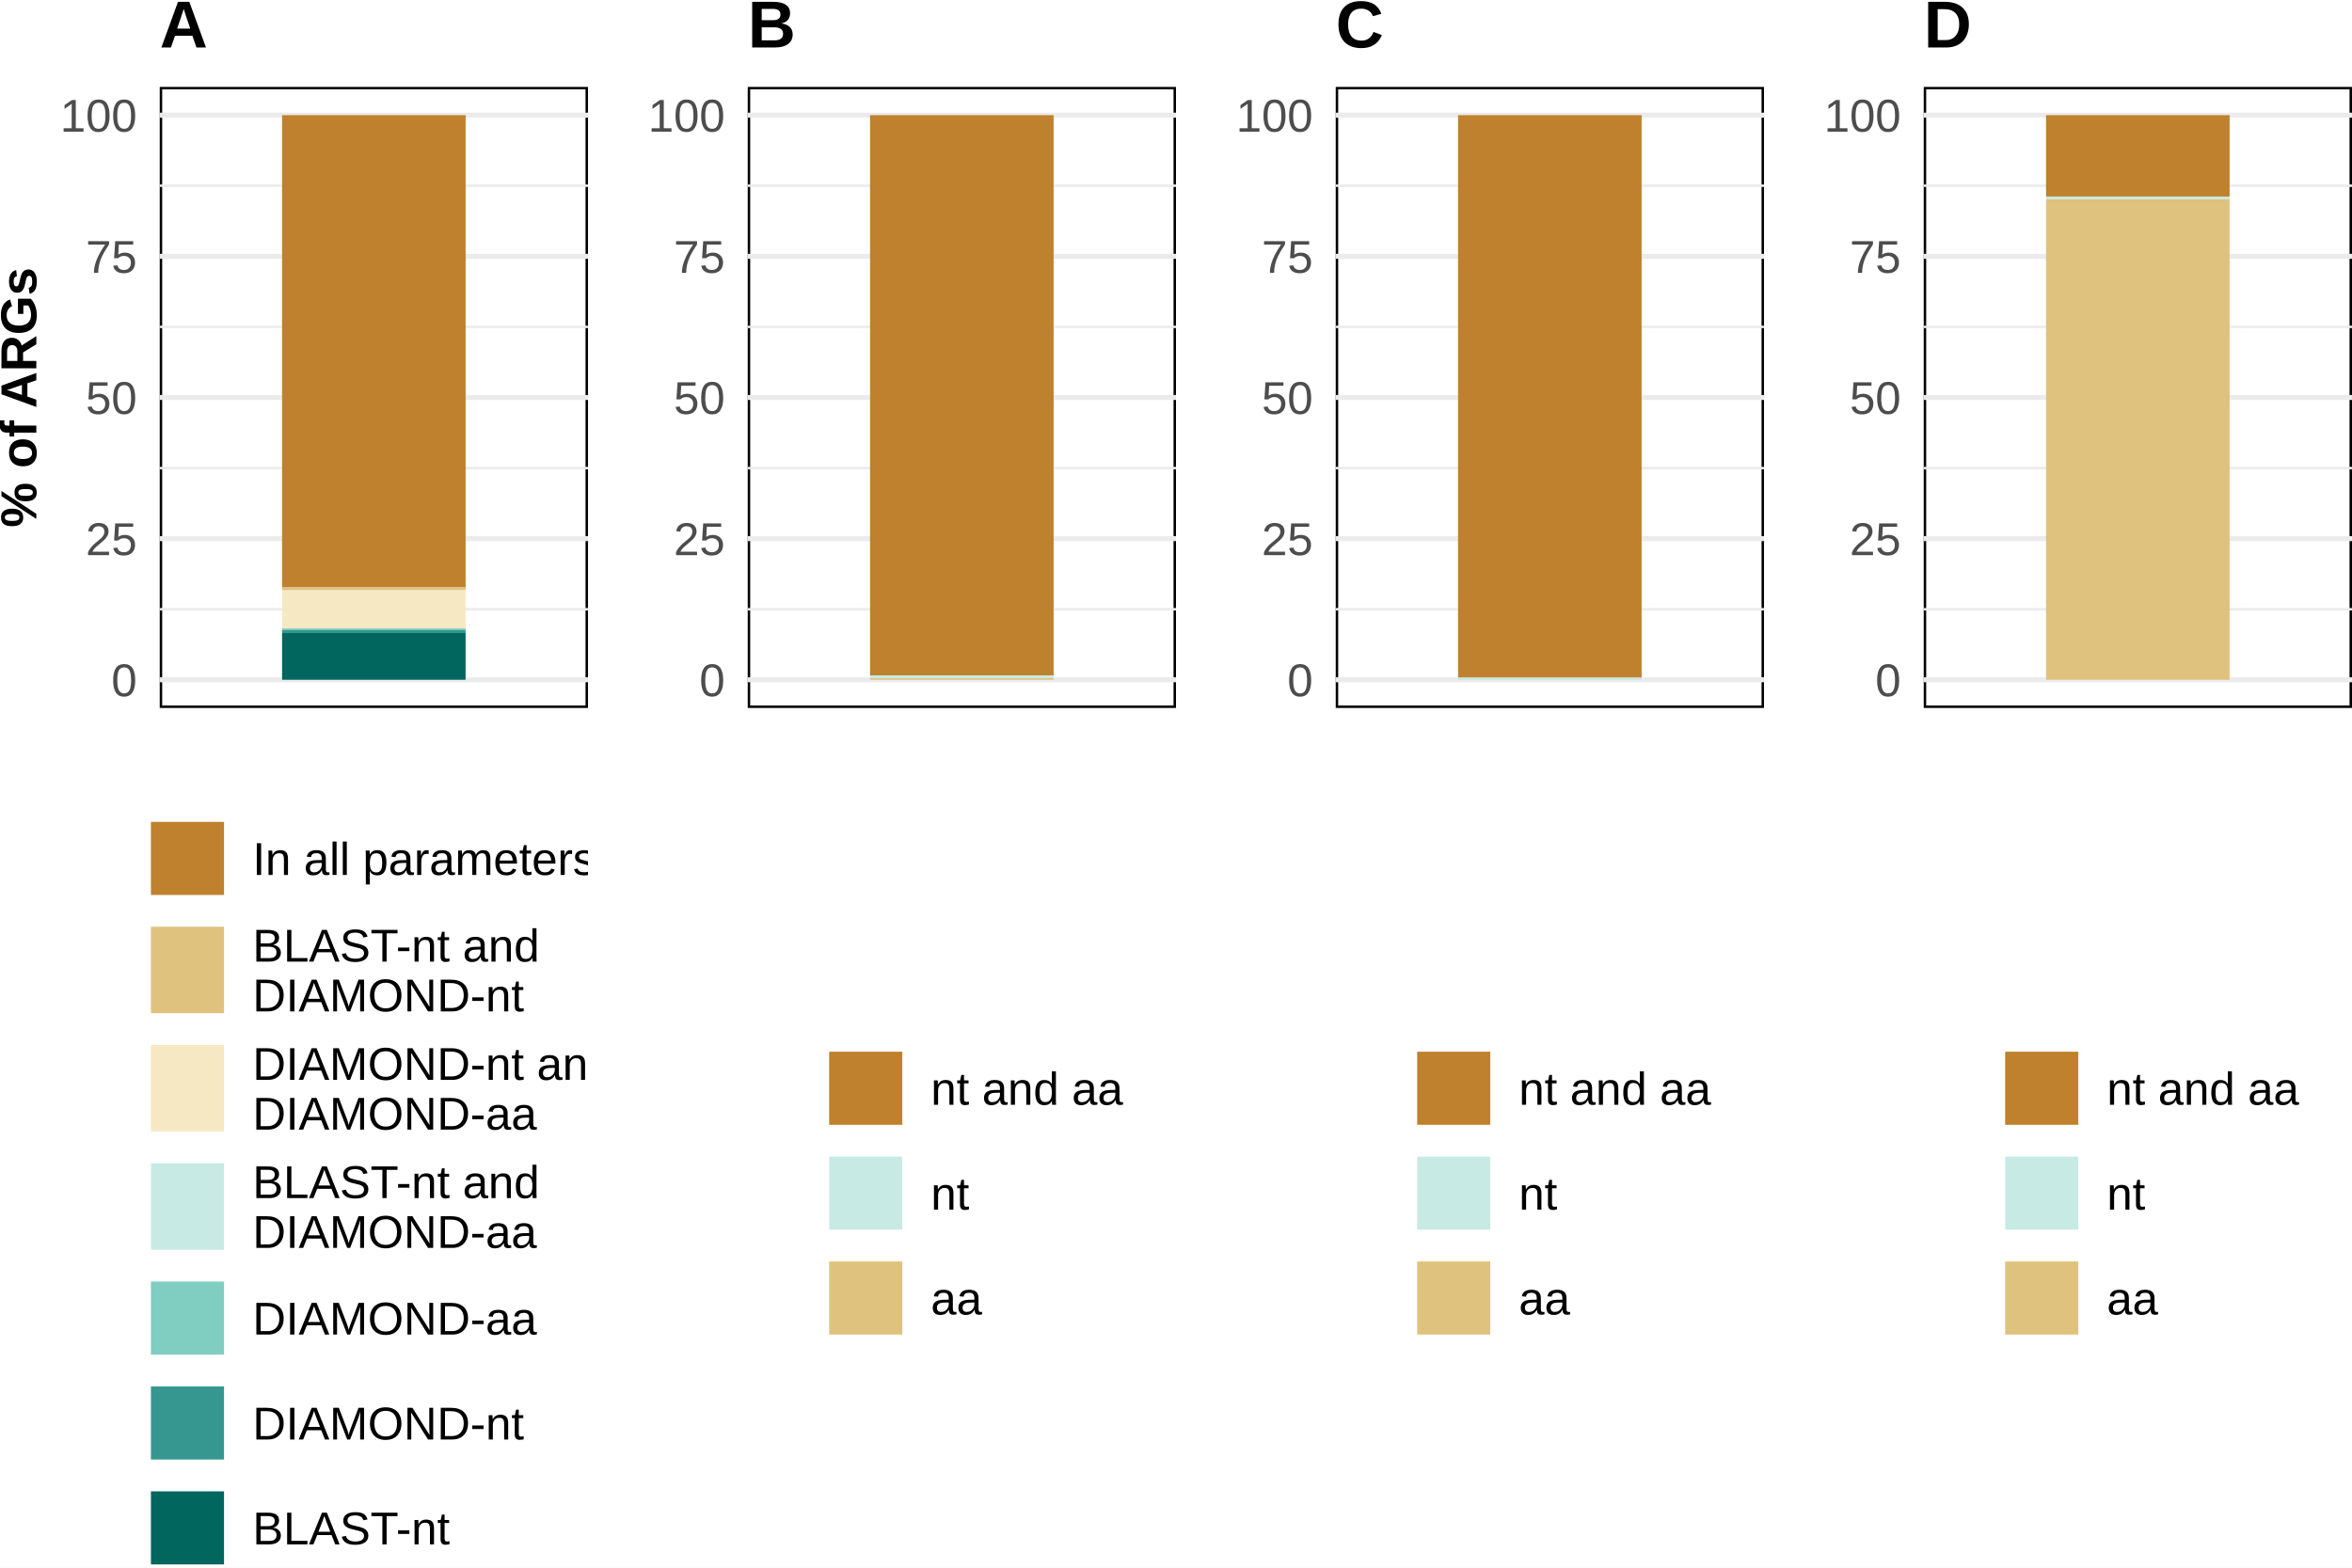
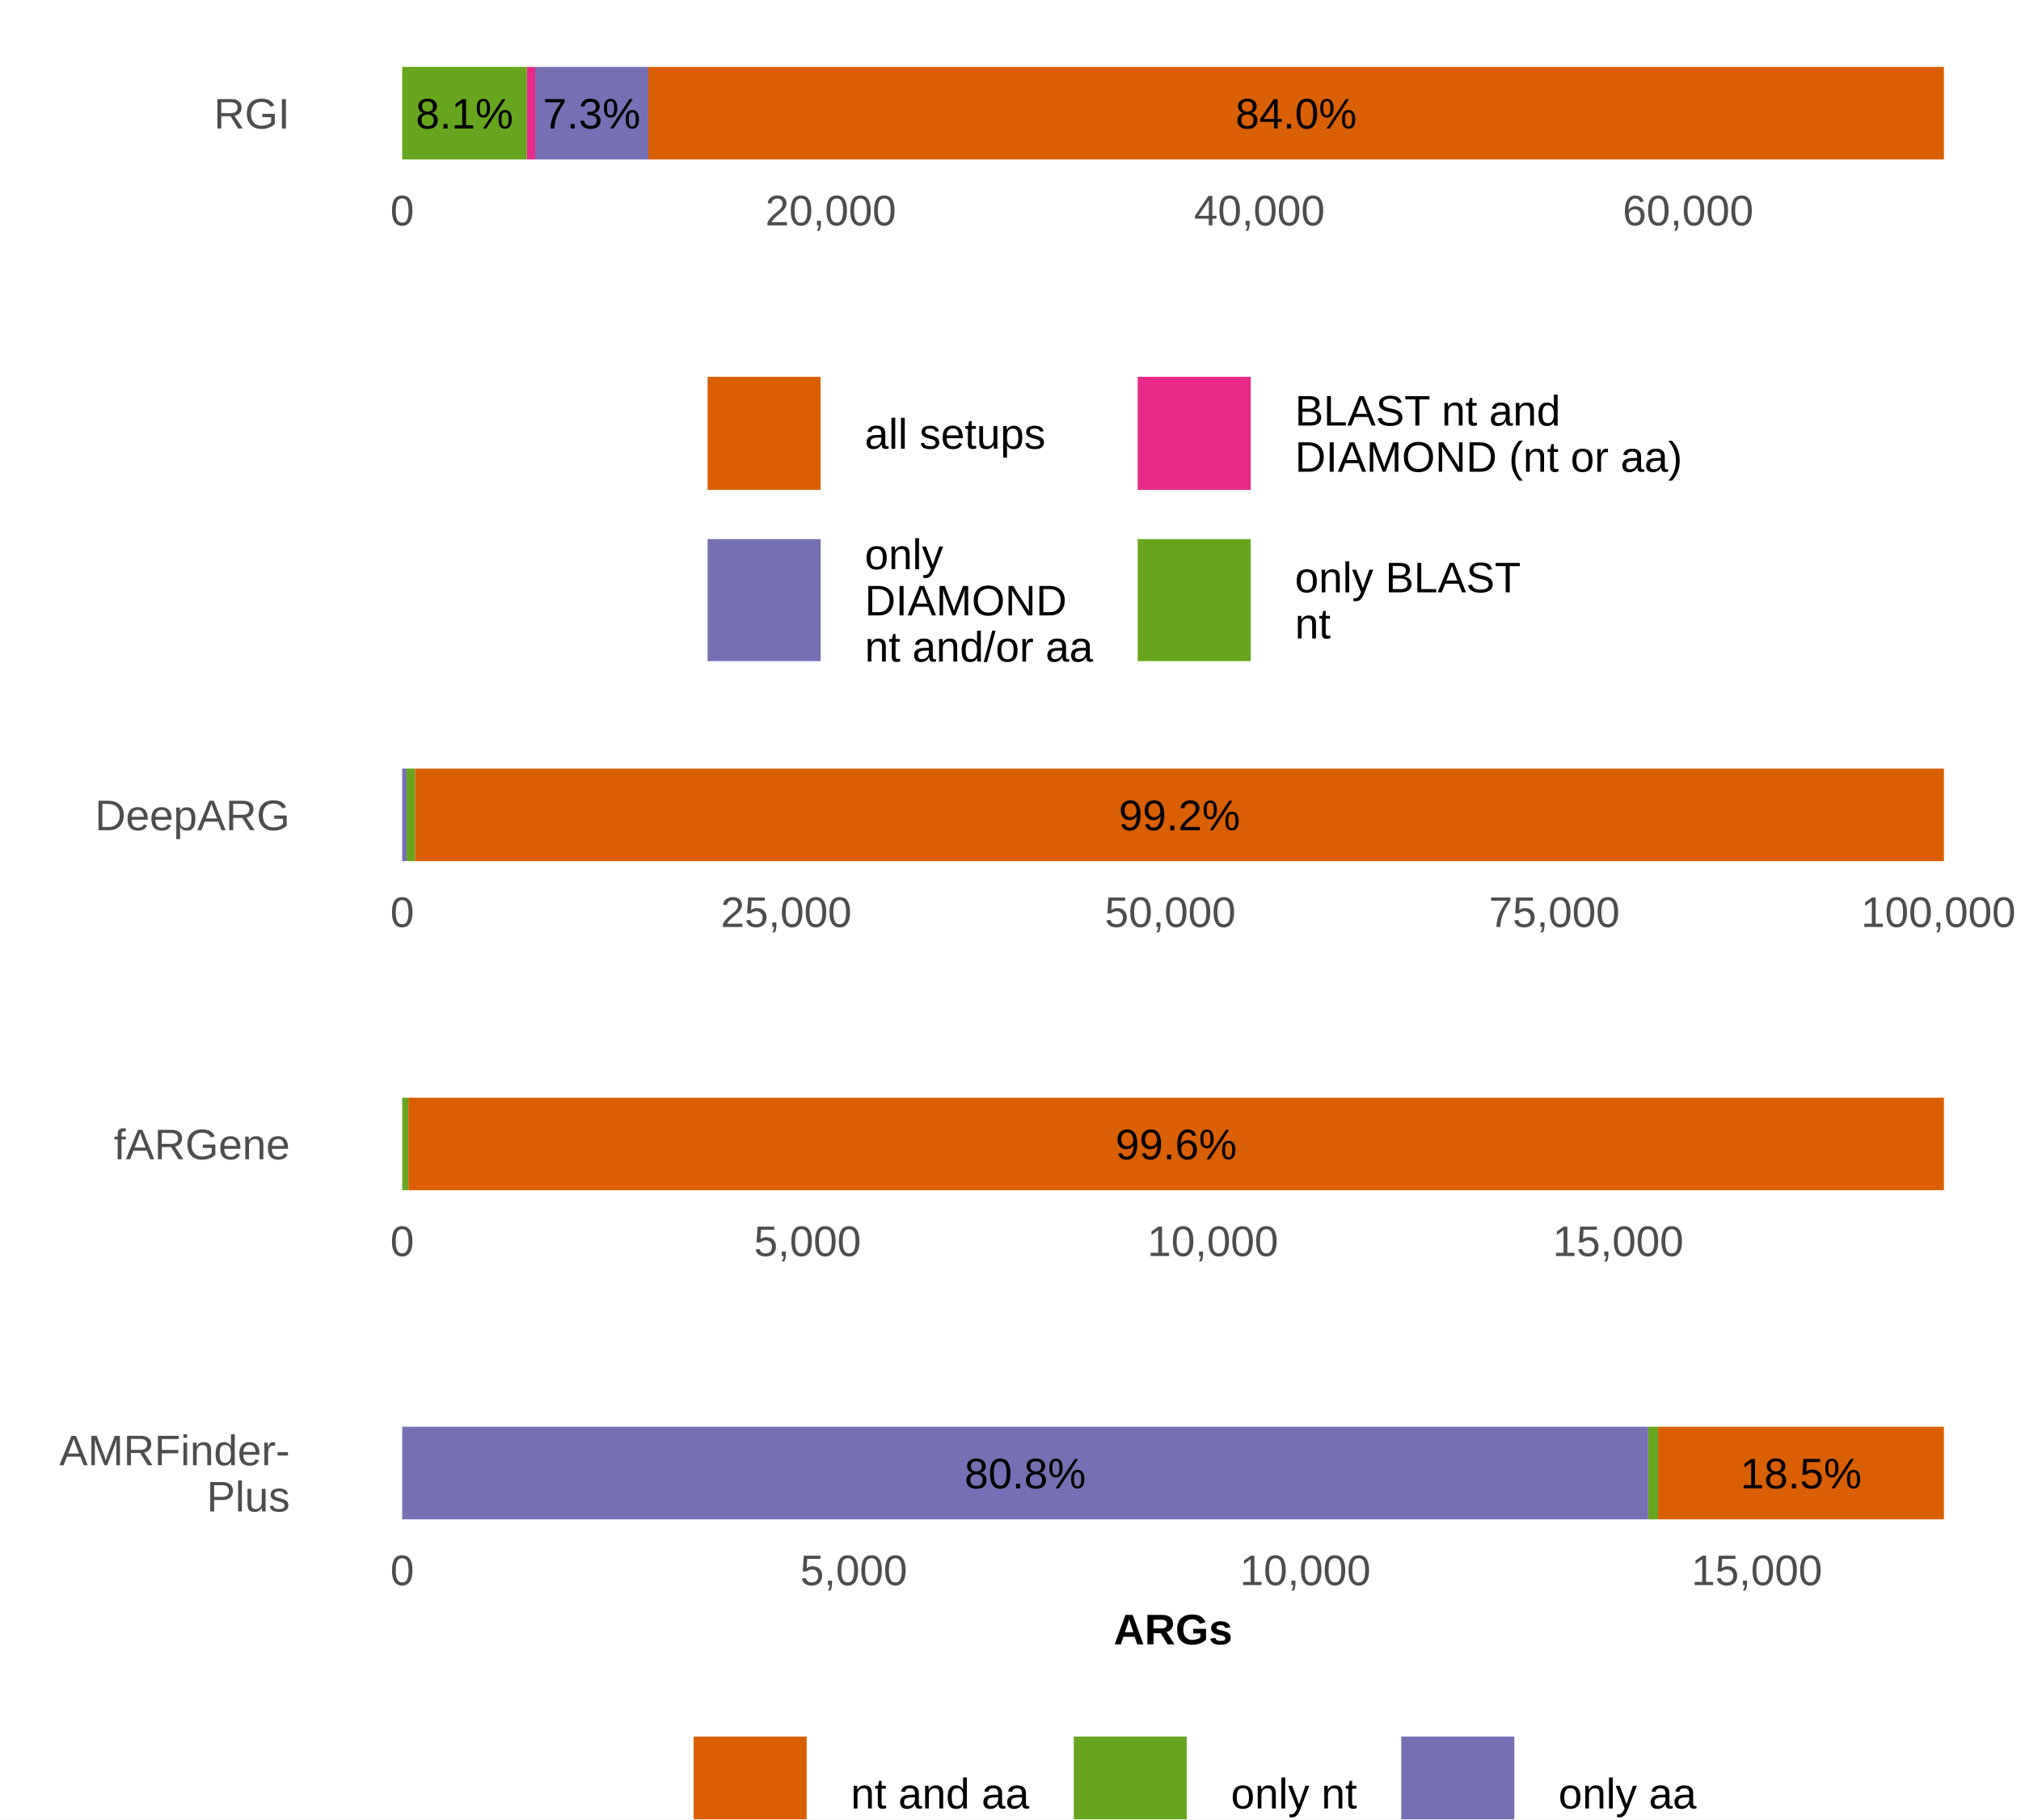
- <svg xmlns="http://www.w3.org/2000/svg" width="510.24pt" height="340.16pt" viewBox="0 0 510.24 340.16">
+ <svg xmlns="http://www.w3.org/2000/svg" width="283.46pt" height="255.12pt" viewBox="0 0 283.46 255.12">
  <g class="svglite">
    <defs>
      <style type="text/css">
    .svglite line, .svglite polyline, .svglite polygon, .svglite path, .svglite rect, .svglite circle {
      fill: none;
      stroke: #000000;
      stroke-linecap: round;
      stroke-linejoin: round;
      stroke-miterlimit: 10.00;
    }
    .svglite text {
      white-space: pre;
    }
    .svglite g.glyphgroup path {
      fill: inherit;
      stroke: none;
    }
  </style>
    </defs>
-     <rect width="100%" height="100%" style="stroke: none; fill: none;" />
+     <rect width="100%" height="100%" style="stroke: none; fill: #FFFFFF;" />
    <defs>
-       <clipPath id="cpMC4wMHw1MTAuMjR8MC4wMHwzNDAuMTY=">
-         <rect x="0.00" y="0.00" width="510.24" height="340.16" />
+       <clipPath id="cpMC4wMHwyODMuNDZ8MC4wMHwyNTUuMTI=">
+         <rect x="0.00" y="0.00" width="283.46" height="255.12" />
      </clipPath>
    </defs>
-     <g clip-path="url(#cpMC4wMHw1MTAuMjR8MC4wMHwzNDAuMTY=)">
+     <g clip-path="url(#cpMC4wMHwyODMuNDZ8MC4wMHwyNTUuMTI=)">
+       <rect x="0.00" y="-0" width="283.46" height="255.12" style="stroke-width: 1.07; stroke: #FFFFFF; fill: #FFFFFF;" />
+     </g>
+     <defs>
+       <clipPath id="cpNDUuNjB8MjgzLjQ2fDkuMzh8MjEzLjA2">
+         <rect x="45.60" y="9.38" width="237.87" height="203.68" />
+       </clipPath>
+     </defs>
+     <g clip-path="url(#cpNDUuNjB8MjgzLjQ2fDkuMzh8MjEzLjA2)">
+ </g>
+     <g clip-path="url(#cpMC4wMHwyODMuNDZ8MC4wMHwyNTUuMTI=)">
</g>
    <defs>
-       <clipPath id="cpMC4wMHwxMjcuNTZ8MC4wMHwzNDAuMTY=">
-         <rect x="0.00" y="0" width="127.56" height="340.16" />
+       <clipPath id="cpMC4wMHwyODMuNDZ8MC4wMHw5My40MQ==">
+         <rect x="0.00" y="0.00" width="283.46" height="93.41" />
      </clipPath>
    </defs>
-     <g clip-path="url(#cpMC4wMHwxMjcuNTZ8MC4wMHwzNDAuMTY=)">
-       <rect x="-0" y="0" width="127.56" height="340.16" style="stroke-width: 1.07; stroke: none; fill: #FFFFFF;" />
+     <g clip-path="url(#cpMC4wMHwyODMuNDZ8MC4wMHw5My40MQ==)">
+       <rect x="0.00" y="-4.98" width="283.46" height="98.39" style="stroke-width: 1.07; stroke: none; fill: #FFFFFF;" />
    </g>
-     <g clip-path="url(#cpMC4wMHw1MTAuMjR8MC4wMHwzNDAuMTY=)">
+     <g clip-path="url(#cpMC4wMHwyODMuNDZ8MC4wMHwyNTUuMTI=)">
</g>
    <defs>
-       <clipPath id="cpMzQuNjV8MTI3LjU2fDE4Ljg2fDE1My42Mw==">
-         <rect x="34.65" y="18.86" width="92.91" height="134.76" />
+       <clipPath id="cpMC4wMHwyODMuNDZ8OTMuNDF8MTM5LjU2">
+         <rect x="0.00" y="93.41" width="283.46" height="46.15" />
      </clipPath>
    </defs>
-     <g clip-path="url(#cpMzQuNjV8MTI3LjU2fDE4Ljg2fDE1My42Mw==)">
-       <rect x="34.65" y="18.86" width="92.91" height="134.76" style="stroke-width: 1.07;" />
-       <polyline points="34.65,132.19 127.56,132.19 " style="stroke-width: 0.53; stroke: #EBEBEB; stroke-linecap: butt;" />
-       <polyline points="34.65,101.56 127.56,101.56 " style="stroke-width: 0.53; stroke: #EBEBEB; stroke-linecap: butt;" />
-       <polyline points="34.65,70.93 127.56,70.93 " style="stroke-width: 0.53; stroke: #EBEBEB; stroke-linecap: butt;" />
-       <polyline points="34.65,40.30 127.56,40.30 " style="stroke-width: 0.53; stroke: #EBEBEB; stroke-linecap: butt;" />
-       <polyline points="34.65,147.50 127.56,147.50 " style="stroke-width: 1.07; stroke: #EBEBEB; stroke-linecap: butt;" />
-       <polyline points="34.65,116.87 127.56,116.87 " style="stroke-width: 1.07; stroke: #EBEBEB; stroke-linecap: butt;" />
-       <polyline points="34.65,86.24 127.56,86.24 " style="stroke-width: 1.07; stroke: #EBEBEB; stroke-linecap: butt;" />
-       <polyline points="34.65,55.62 127.56,55.62 " style="stroke-width: 1.07; stroke: #EBEBEB; stroke-linecap: butt;" />
-       <polyline points="34.65,24.99 127.56,24.99 " style="stroke-width: 1.07; stroke: #EBEBEB; stroke-linecap: butt;" />
-       <rect x="61.19" y="24.99" width="39.82" height="102.47" style="stroke-width: 1.07; stroke: none; stroke-linecap: butt; stroke-linejoin: miter; fill: #BF812D;" />
-       <rect x="61.19" y="127.46" width="39.82" height="0.63" style="stroke-width: 1.07; stroke: none; stroke-linecap: butt; stroke-linejoin: miter; fill: #DFC27D;" />
-       <rect x="61.19" y="128.09" width="39.82" height="8.25" style="stroke-width: 1.07; stroke: none; stroke-linecap: butt; stroke-linejoin: miter; fill: #F6E8C3;" />
-       <rect x="61.19" y="136.34" width="39.82" height="0.024" style="stroke-width: 1.07; stroke: none; stroke-linecap: butt; stroke-linejoin: miter; fill: #C7EAE5;" />
-       <rect x="61.19" y="136.36" width="39.82" height="0.30" style="stroke-width: 1.07; stroke: none; stroke-linecap: butt; stroke-linejoin: miter; fill: #80CDC1;" />
-       <rect x="61.19" y="136.66" width="39.82" height="0.70" style="stroke-width: 1.07; stroke: none; stroke-linecap: butt; stroke-linejoin: miter; fill: #35978F;" />
-       <rect x="61.19" y="137.36" width="39.82" height="10.14" style="stroke-width: 1.07; stroke: none; stroke-linecap: butt; stroke-linejoin: miter; fill: #01665E;" />
+     <g clip-path="url(#cpMC4wMHwyODMuNDZ8OTMuNDF8MTM5LjU2)">
+       <rect x="0.00" y="93.41" width="283.46" height="46.15" style="stroke-width: 1.07; stroke: none; fill: #FFFFFF;" />
    </g>
-     <g clip-path="url(#cpMC4wMHw1MTAuMjR8MC4wMHwzNDAuMTY=)">
-       <text x="29.72" y="151.08" text-anchor="end" style="font-size: 10.00px;fill: #4D4D4D; font-family: &quot;Arial&quot;;" textLength="5.56px" lengthAdjust="spacingAndGlyphs">0</text>
-       <text x="29.72" y="120.45" text-anchor="end" style="font-size: 10.00px;fill: #4D4D4D; font-family: &quot;Arial&quot;;" textLength="11.12px" lengthAdjust="spacingAndGlyphs">25</text>
-       <text x="29.72" y="89.83" text-anchor="end" style="font-size: 10.00px;fill: #4D4D4D; font-family: &quot;Arial&quot;;" textLength="11.12px" lengthAdjust="spacingAndGlyphs">50</text>
-       <text x="29.72" y="59.20" text-anchor="end" style="font-size: 10.00px;fill: #4D4D4D; font-family: &quot;Arial&quot;;" textLength="11.12px" lengthAdjust="spacingAndGlyphs">75</text>
-       <text x="29.72" y="28.57" text-anchor="end" style="font-size: 10.00px;fill: #4D4D4D; font-family: &quot;Arial&quot;;" textLength="16.69px" lengthAdjust="spacingAndGlyphs">100</text>
-       <text transform="translate(7.88,86.24) rotate(-90)" text-anchor="middle" style="font-size: 11.00px; font-weight: bold; font-family: &quot;Arial&quot;;" textLength="56.44px" lengthAdjust="spacingAndGlyphs">% of ARGs</text>
-       <rect x="32.74" y="178.33" width="15.86" height="15.86" style="stroke-width: 1.07; stroke: none; stroke-linecap: butt; stroke-linejoin: miter; fill: #BF812D;" />
-       <rect x="32.74" y="201.09" width="15.86" height="18.76" style="stroke-width: 1.07; stroke: none; stroke-linecap: butt; stroke-linejoin: miter; fill: #DFC27D;" />
-       <rect x="32.74" y="226.75" width="15.86" height="18.76" style="stroke-width: 1.07; stroke: none; stroke-linecap: butt; stroke-linejoin: miter; fill: #F6E8C3;" />
-       <rect x="32.74" y="252.41" width="15.86" height="18.76" style="stroke-width: 1.07; stroke: none; stroke-linecap: butt; stroke-linejoin: miter; fill: #C7EAE5;" />
-       <rect x="32.74" y="278.07" width="15.86" height="15.86" style="stroke-width: 1.07; stroke: none; stroke-linecap: butt; stroke-linejoin: miter; fill: #80CDC1;" />
-       <rect x="32.74" y="300.83" width="15.86" height="15.86" style="stroke-width: 1.07; stroke: none; stroke-linecap: butt; stroke-linejoin: miter; fill: #35978F;" />
-       <rect x="32.74" y="323.59" width="15.86" height="15.86" style="stroke-width: 1.07; stroke: none; stroke-linecap: butt; stroke-linejoin: miter; fill: #01665E;" />
-       <text x="54.79" y="189.84" style="font-size: 10.00px; font-family: &quot;Arial&quot;;" textLength="74.48px" lengthAdjust="spacingAndGlyphs">In all parameters</text>
-       <text x="54.79" y="208.65" style="font-size: 10.00px; font-family: &quot;Arial&quot;;" textLength="62.28px" lengthAdjust="spacingAndGlyphs">BLAST-nt and</text>
-       <text x="54.79" y="219.45" style="font-size: 10.00px; font-family: &quot;Arial&quot;;" textLength="58.89px" lengthAdjust="spacingAndGlyphs">DIAMOND-nt</text>
-       <text x="54.79" y="234.31" style="font-size: 10.00px; font-family: &quot;Arial&quot;;" textLength="78.36px" lengthAdjust="spacingAndGlyphs">DIAMOND-nt and</text>
-       <text x="54.79" y="245.11" style="font-size: 10.00px; font-family: &quot;Arial&quot;;" textLength="61.67px" lengthAdjust="spacingAndGlyphs">DIAMOND-aa</text>
-       <text x="54.79" y="259.97" style="font-size: 10.00px; font-family: &quot;Arial&quot;;" textLength="62.28px" lengthAdjust="spacingAndGlyphs">BLAST-nt and</text>
-       <text x="54.79" y="270.77" style="font-size: 10.00px; font-family: &quot;Arial&quot;;" textLength="61.67px" lengthAdjust="spacingAndGlyphs">DIAMOND-aa</text>
-       <text x="54.79" y="289.58" style="font-size: 10.00px; font-family: &quot;Arial&quot;;" textLength="61.67px" lengthAdjust="spacingAndGlyphs">DIAMOND-aa</text>
-       <text x="54.79" y="312.34" style="font-size: 10.00px; font-family: &quot;Arial&quot;;" textLength="58.89px" lengthAdjust="spacingAndGlyphs">DIAMOND-nt</text>
-       <text x="54.79" y="335.10" style="font-size: 10.00px; font-family: &quot;Arial&quot;;" textLength="42.81px" lengthAdjust="spacingAndGlyphs">BLAST-nt</text>
-       <text x="34.65" y="10.30" style="font-size: 14.40px; font-weight: bold; font-family: &quot;Arial&quot;;" textLength="10.39px" lengthAdjust="spacingAndGlyphs">A</text>
+     <g clip-path="url(#cpMC4wMHwyODMuNDZ8MC4wMHwyNTUuMTI=)">
+ </g>
+     <defs>
+       <clipPath id="cpMC4wMHwyODMuNDZ8MTM5LjU2fDE4NS43MQ==">
+         <rect x="0.00" y="139.56" width="283.46" height="46.15" />
+       </clipPath>
+     </defs>
+     <g clip-path="url(#cpMC4wMHwyODMuNDZ8MTM5LjU2fDE4NS43MQ==)">
+       <rect x="0.00" y="139.56" width="283.46" height="46.15" style="stroke-width: 1.07; stroke: none; fill: #FFFFFF;" />
+     </g>
+     <g clip-path="url(#cpMC4wMHwyODMuNDZ8MC4wMHwyNTUuMTI=)">
+ </g>
+     <defs>
+       <clipPath id="cpMC4wMHwyODMuNDZ8MTg1LjcxfDI1NS4xMg==">
+         <rect x="0.00" y="185.71" width="283.46" height="69.41" />
+       </clipPath>
+     </defs>
+     <g clip-path="url(#cpMC4wMHwyODMuNDZ8MTg1LjcxfDI1NS4xMg==)">
+       <rect x="0.00" y="185.71" width="283.46" height="74.39" style="stroke-width: 1.07; stroke: none; fill: #FFFFFF;" />
+     </g>
+     <g clip-path="url(#cpMC4wMHwyODMuNDZ8MC4wMHwyNTUuMTI=)">
+ </g>
+     <defs>
+       <clipPath id="cpNDUuNjB8MjgzLjQ2fDkuMzh8MjIuMzc=">
+         <rect x="45.60" y="9.38" width="237.87" height="12.98" />
+       </clipPath>
+     </defs>
+     <g clip-path="url(#cpNDUuNjB8MjgzLjQ2fDkuMzh8MjIuMzc=)">
+       <rect x="56.41" y="9.38" width="17.49" height="12.98" style="stroke-width: 1.07; stroke: none; stroke-linecap: butt; stroke-linejoin: miter; fill: #66A61E;" />
+       <rect x="73.90" y="9.38" width="1.16" height="12.98" style="stroke-width: 1.07; stroke: none; stroke-linecap: butt; stroke-linejoin: miter; fill: #E7298A;" />
+       <rect x="75.06" y="9.38" width="15.87" height="12.98" style="stroke-width: 1.07; stroke: none; stroke-linecap: butt; stroke-linejoin: miter; fill: #7570B3;" />
+       <rect x="90.93" y="9.38" width="181.72" height="12.98" style="stroke-width: 1.07; stroke: none; stroke-linecap: butt; stroke-linejoin: miter; fill: #D95F02;" />
+       <text x="65.15" y="18.02" text-anchor="middle" style="font-size: 6.00px; font-family: &quot;Arial&quot;;" textLength="13.69px" lengthAdjust="spacingAndGlyphs">8.1%</text>
+       <text x="82.99" y="18.02" text-anchor="middle" style="font-size: 6.00px; font-family: &quot;Arial&quot;;" textLength="13.69px" lengthAdjust="spacingAndGlyphs">7.3%</text>
+       <text x="181.79" y="18.02" text-anchor="middle" style="font-size: 6.00px; font-family: &quot;Arial&quot;;" textLength="17.03px" lengthAdjust="spacingAndGlyphs">84.0%</text>
+     </g>
+     <g clip-path="url(#cpMC4wMHwyODMuNDZ8MC4wMHwyNTUuMTI=)">
+       <text x="40.66" y="18.02" text-anchor="end" style="font-size: 6.00px;fill: #4D4D4D; font-family: &quot;Arial&quot;;" textLength="10.67px" lengthAdjust="spacingAndGlyphs">RGI</text>
+       <text x="56.41" y="31.60" text-anchor="middle" style="font-size: 6.00px;fill: #4D4D4D; font-family: &quot;Arial&quot;;" textLength="3.34px" lengthAdjust="spacingAndGlyphs">0</text>
+       <text x="116.52" y="31.60" text-anchor="middle" style="font-size: 6.00px;fill: #4D4D4D; font-family: &quot;Arial&quot;;" textLength="18.39px" lengthAdjust="spacingAndGlyphs">20,000</text>
+       <text x="176.64" y="31.60" text-anchor="middle" style="font-size: 6.00px;fill: #4D4D4D; font-family: &quot;Arial&quot;;" textLength="18.39px" lengthAdjust="spacingAndGlyphs">40,000</text>
+       <text x="236.76" y="31.60" text-anchor="middle" style="font-size: 6.00px;fill: #4D4D4D; font-family: &quot;Arial&quot;;" textLength="18.39px" lengthAdjust="spacingAndGlyphs">60,000</text>
+       <rect x="99.24" y="52.84" width="15.86" height="15.86" style="stroke-width: 1.07; stroke: none; stroke-linecap: butt; stroke-linejoin: miter; fill: #D95F02;" />
+       <rect x="99.24" y="75.60" width="15.86" height="17.11" style="stroke-width: 1.07; stroke: none; stroke-linecap: butt; stroke-linejoin: miter; fill: #7570B3;" />
+       <rect x="159.57" y="52.84" width="15.86" height="15.86" style="stroke-width: 1.07; stroke: none; stroke-linecap: butt; stroke-linejoin: miter; fill: #E7298A;" />
+       <rect x="159.57" y="75.60" width="15.86" height="17.11" style="stroke-width: 1.07; stroke: none; stroke-linecap: butt; stroke-linejoin: miter; fill: #66A61E;" />
+       <text x="121.29" y="62.92" style="font-size: 6.00px; font-family: &quot;Arial&quot;;" textLength="25.38px" lengthAdjust="spacingAndGlyphs">all setups</text>
+       <text x="121.29" y="79.82" style="font-size: 6.00px; font-family: &quot;Arial&quot;;" textLength="11.02px" lengthAdjust="spacingAndGlyphs">only</text>
+       <text x="121.29" y="86.30" style="font-size: 6.00px; font-family: &quot;Arial&quot;;" textLength="28.33px" lengthAdjust="spacingAndGlyphs">DIAMOND</text>
+       <text x="121.29" y="92.78" style="font-size: 6.00px; font-family: &quot;Arial&quot;;" textLength="32.09px" lengthAdjust="spacingAndGlyphs">nt and/or aa</text>
+       <text x="181.62" y="59.68" style="font-size: 6.00px; font-family: &quot;Arial&quot;;" textLength="37.30px" lengthAdjust="spacingAndGlyphs">BLAST nt and</text>
+       <text x="181.62" y="66.16" style="font-size: 6.00px; font-family: &quot;Arial&quot;;" textLength="54.39px" lengthAdjust="spacingAndGlyphs">DIAMOND (nt or aa)</text>
+       <text x="181.62" y="83.06" style="font-size: 6.00px; font-family: &quot;Arial&quot;;" textLength="31.70px" lengthAdjust="spacingAndGlyphs">only BLAST</text>
+       <text x="181.62" y="89.54" style="font-size: 6.00px; font-family: &quot;Arial&quot;;" textLength="5.02px" lengthAdjust="spacingAndGlyphs">nt</text>
    </g>
    <defs>
-       <clipPath id="cpMTI3LjU2fDI1NS4xMnwwLjAwfDM0MC4xNg==">
-         <rect x="127.56" y="0" width="127.56" height="340.16" />
+       <clipPath id="cpNDUuNjB8MjgzLjQ2fDEwNy43OHwxMjAuNzY=">
+         <rect x="45.60" y="107.78" width="237.87" height="12.98" />
      </clipPath>
    </defs>
-     <g clip-path="url(#cpMTI3LjU2fDI1NS4xMnwwLjAwfDM0MC4xNg==)">
-       <rect x="127.56" y="0" width="127.56" height="340.16" style="stroke-width: 1.07; stroke: none; fill: #FFFFFF;" />
+     <g clip-path="url(#cpNDUuNjB8MjgzLjQ2fDEwNy43OHwxMjAuNzY=)">
+       <rect x="56.41" y="107.78" width="0.62" height="12.98" style="stroke-width: 1.07; stroke: none; stroke-linecap: butt; stroke-linejoin: miter; fill: #7570B3;" />
+       <rect x="57.03" y="107.78" width="1.17" height="12.98" style="stroke-width: 1.07; stroke: none; stroke-linecap: butt; stroke-linejoin: miter; fill: #66A61E;" />
+       <rect x="58.21" y="107.78" width="214.44" height="12.98" style="stroke-width: 1.07; stroke: none; stroke-linecap: butt; stroke-linejoin: miter; fill: #D95F02;" />
+       <text x="165.43" y="116.42" text-anchor="middle" style="font-size: 6.00px; font-family: &quot;Arial&quot;;" textLength="17.03px" lengthAdjust="spacingAndGlyphs">99.2%</text>
    </g>
-     <g clip-path="url(#cpMC4wMHw1MTAuMjR8MC4wMHwzNDAuMTY=)">
- </g>
+     <g clip-path="url(#cpMC4wMHwyODMuNDZ8MC4wMHwyNTUuMTI=)">
+       <text x="40.66" y="116.42" text-anchor="end" style="font-size: 6.00px;fill: #4D4D4D; font-family: &quot;Arial&quot;;" textLength="27.36px" lengthAdjust="spacingAndGlyphs">DeepARG</text>
+       <text x="56.41" y="129.99" text-anchor="middle" style="font-size: 6.00px;fill: #4D4D4D; font-family: &quot;Arial&quot;;" textLength="3.34px" lengthAdjust="spacingAndGlyphs">0</text>
+       <text x="110.27" y="129.99" text-anchor="middle" style="font-size: 6.00px;fill: #4D4D4D; font-family: &quot;Arial&quot;;" textLength="18.39px" lengthAdjust="spacingAndGlyphs">25,000</text>
+       <text x="164.14" y="129.99" text-anchor="middle" style="font-size: 6.00px;fill: #4D4D4D; font-family: &quot;Arial&quot;;" textLength="18.39px" lengthAdjust="spacingAndGlyphs">50,000</text>
+       <text x="218.00" y="129.99" text-anchor="middle" style="font-size: 6.00px;fill: #4D4D4D; font-family: &quot;Arial&quot;;" textLength="18.39px" lengthAdjust="spacingAndGlyphs">75,000</text>
+       <text x="271.87" y="129.99" text-anchor="middle" style="font-size: 6.00px;fill: #4D4D4D; font-family: &quot;Arial&quot;;" textLength="21.73px" lengthAdjust="spacingAndGlyphs">100,000</text>
+     </g>
    <defs>
-       <clipPath id="cpMTYyLjIxfDI1NS4xMnwxOC44NnwxNTMuNjM=">
-         <rect x="162.21" y="18.86" width="92.91" height="134.76" />
+       <clipPath id="cpNDUuNjB8MjgzLjQ2fDE1My45M3wxNjYuOTE=">
+         <rect x="45.60" y="153.93" width="237.87" height="12.98" />
      </clipPath>
    </defs>
-     <g clip-path="url(#cpMTYyLjIxfDI1NS4xMnwxOC44NnwxNTMuNjM=)">
-       <rect x="162.21" y="18.86" width="92.91" height="134.76" style="stroke-width: 1.07;" />
-       <polyline points="162.21,132.19 255.12,132.19 " style="stroke-width: 0.53; stroke: #EBEBEB; stroke-linecap: butt;" />
-       <polyline points="162.21,101.56 255.12,101.56 " style="stroke-width: 0.53; stroke: #EBEBEB; stroke-linecap: butt;" />
-       <polyline points="162.21,70.93 255.12,70.93 " style="stroke-width: 0.53; stroke: #EBEBEB; stroke-linecap: butt;" />
-       <polyline points="162.21,40.30 255.12,40.30 " style="stroke-width: 0.53; stroke: #EBEBEB; stroke-linecap: butt;" />
-       <polyline points="162.21,147.50 255.12,147.50 " style="stroke-width: 1.07; stroke: #EBEBEB; stroke-linecap: butt;" />
-       <polyline points="162.21,116.87 255.12,116.87 " style="stroke-width: 1.07; stroke: #EBEBEB; stroke-linecap: butt;" />
-       <polyline points="162.21,86.24 255.12,86.24 " style="stroke-width: 1.07; stroke: #EBEBEB; stroke-linecap: butt;" />
-       <polyline points="162.21,55.62 255.12,55.62 " style="stroke-width: 1.07; stroke: #EBEBEB; stroke-linecap: butt;" />
-       <polyline points="162.21,24.99 255.12,24.99 " style="stroke-width: 1.07; stroke: #EBEBEB; stroke-linecap: butt;" />
-       <rect x="188.75" y="24.99" width="39.82" height="121.57" style="stroke-width: 1.07; stroke: none; stroke-linecap: butt; stroke-linejoin: miter; fill: #BF812D;" />
-       <rect x="188.75" y="146.55" width="39.82" height="0.60" style="stroke-width: 1.07; stroke: none; stroke-linecap: butt; stroke-linejoin: miter; fill: #C7EAE5;" />
-       <rect x="188.75" y="147.15" width="39.82" height="0.35" style="stroke-width: 1.07; stroke: none; stroke-linecap: butt; stroke-linejoin: miter; fill: #DFC27D;" />
+     <g clip-path="url(#cpNDUuNjB8MjgzLjQ2fDE1My45M3wxNjYuOTE=)">
+       <rect x="56.41" y="153.93" width="0.034" height="12.98" style="stroke-width: 1.07; stroke: none; stroke-linecap: butt; stroke-linejoin: miter; fill: #7570B3;" />
+       <rect x="56.44" y="153.93" width="0.84" height="12.98" style="stroke-width: 1.07; stroke: none; stroke-linecap: butt; stroke-linejoin: miter; fill: #66A61E;" />
+       <rect x="57.28" y="153.93" width="215.37" height="12.98" style="stroke-width: 1.07; stroke: none; stroke-linecap: butt; stroke-linejoin: miter; fill: #D95F02;" />
+       <text x="164.97" y="162.57" text-anchor="middle" style="font-size: 6.00px; font-family: &quot;Arial&quot;;" textLength="17.03px" lengthAdjust="spacingAndGlyphs">99.6%</text>
    </g>
-     <g clip-path="url(#cpMC4wMHw1MTAuMjR8MC4wMHwzNDAuMTY=)">
-       <text x="157.28" y="151.08" text-anchor="end" style="font-size: 10.00px;fill: #4D4D4D; font-family: &quot;Arial&quot;;" textLength="5.56px" lengthAdjust="spacingAndGlyphs">0</text>
-       <text x="157.28" y="120.45" text-anchor="end" style="font-size: 10.00px;fill: #4D4D4D; font-family: &quot;Arial&quot;;" textLength="11.12px" lengthAdjust="spacingAndGlyphs">25</text>
-       <text x="157.28" y="89.83" text-anchor="end" style="font-size: 10.00px;fill: #4D4D4D; font-family: &quot;Arial&quot;;" textLength="11.12px" lengthAdjust="spacingAndGlyphs">50</text>
-       <text x="157.28" y="59.20" text-anchor="end" style="font-size: 10.00px;fill: #4D4D4D; font-family: &quot;Arial&quot;;" textLength="11.12px" lengthAdjust="spacingAndGlyphs">75</text>
-       <text x="157.28" y="28.57" text-anchor="end" style="font-size: 10.00px;fill: #4D4D4D; font-family: &quot;Arial&quot;;" textLength="16.69px" lengthAdjust="spacingAndGlyphs">100</text>
-       <rect x="179.88" y="228.20" width="15.86" height="15.86" style="stroke-width: 1.07; stroke: none; stroke-linecap: butt; stroke-linejoin: miter; fill: #BF812D;" />
-       <rect x="179.88" y="250.96" width="15.86" height="15.86" style="stroke-width: 1.07; stroke: none; stroke-linecap: butt; stroke-linejoin: miter; fill: #C7EAE5;" />
-       <rect x="179.88" y="273.72" width="15.86" height="15.86" style="stroke-width: 1.07; stroke: none; stroke-linecap: butt; stroke-linejoin: miter; fill: #DFC27D;" />
-       <text x="201.93" y="239.71" style="font-size: 10.00px; font-family: &quot;Arial&quot;;" textLength="41.72px" lengthAdjust="spacingAndGlyphs">nt and aa</text>
-       <text x="201.93" y="262.47" style="font-size: 10.00px; font-family: &quot;Arial&quot;;" textLength="8.34px" lengthAdjust="spacingAndGlyphs">nt</text>
-       <text x="201.93" y="285.23" style="font-size: 10.00px; font-family: &quot;Arial&quot;;" textLength="11.12px" lengthAdjust="spacingAndGlyphs">aa</text>
-       <text x="162.21" y="10.30" style="font-size: 14.40px; font-weight: bold; font-family: &quot;Arial&quot;;" textLength="10.39px" lengthAdjust="spacingAndGlyphs">B</text>
+     <g clip-path="url(#cpMC4wMHwyODMuNDZ8MC4wMHwyNTUuMTI=)">
+       <text x="40.66" y="162.57" text-anchor="end" style="font-size: 6.00px;fill: #4D4D4D; font-family: &quot;Arial&quot;;" textLength="24.70px" lengthAdjust="spacingAndGlyphs">fARGene</text>
+       <text x="56.41" y="176.14" text-anchor="middle" style="font-size: 6.00px;fill: #4D4D4D; font-family: &quot;Arial&quot;;" textLength="3.34px" lengthAdjust="spacingAndGlyphs">0</text>
+       <text x="113.26" y="176.14" text-anchor="middle" style="font-size: 6.00px;fill: #4D4D4D; font-family: &quot;Arial&quot;;" textLength="15.05px" lengthAdjust="spacingAndGlyphs">5,000</text>
+       <text x="170.11" y="176.14" text-anchor="middle" style="font-size: 6.00px;fill: #4D4D4D; font-family: &quot;Arial&quot;;" textLength="18.39px" lengthAdjust="spacingAndGlyphs">10,000</text>
+       <text x="226.96" y="176.14" text-anchor="middle" style="font-size: 6.00px;fill: #4D4D4D; font-family: &quot;Arial&quot;;" textLength="18.39px" lengthAdjust="spacingAndGlyphs">15,000</text>
    </g>
    <defs>
-       <clipPath id="cpMjU1LjEyfDM4Mi42OHwwLjAwfDM0MC4xNg==">
-         <rect x="255.12" y="0" width="127.56" height="340.16" />
+       <clipPath id="cpNDUuNjB8MjgzLjQ2fDIwMC4wOHwyMTMuMDY=">
+         <rect x="45.60" y="200.08" width="237.87" height="12.98" />
      </clipPath>
    </defs>
-     <g clip-path="url(#cpMjU1LjEyfDM4Mi42OHwwLjAwfDM0MC4xNg==)">
-       <rect x="255.12" y="0" width="127.56" height="340.16" style="stroke-width: 1.07; stroke: none; fill: #FFFFFF;" />
+     <g clip-path="url(#cpNDUuNjB8MjgzLjQ2fDIwMC4wOHwyMTMuMDY=)">
+       <rect x="56.41" y="200.08" width="174.76" height="12.98" style="stroke-width: 1.07; stroke: none; stroke-linecap: butt; stroke-linejoin: miter; fill: #7570B3;" />
+       <rect x="231.17" y="200.08" width="1.39" height="12.98" style="stroke-width: 1.07; stroke: none; stroke-linecap: butt; stroke-linejoin: miter; fill: #66A61E;" />
+       <rect x="232.56" y="200.08" width="40.09" height="12.98" style="stroke-width: 1.07; stroke: none; stroke-linecap: butt; stroke-linejoin: miter; fill: #D95F02;" />
+       <text x="143.79" y="208.72" text-anchor="middle" style="font-size: 6.00px; font-family: &quot;Arial&quot;;" textLength="17.03px" lengthAdjust="spacingAndGlyphs">80.8%</text>
+       <text x="252.61" y="208.72" text-anchor="middle" style="font-size: 6.00px; font-family: &quot;Arial&quot;;" textLength="17.03px" lengthAdjust="spacingAndGlyphs">18.5%</text>
    </g>
-     <g clip-path="url(#cpMC4wMHw1MTAuMjR8MC4wMHwzNDAuMTY=)">
- </g>
-     <defs>
-       <clipPath id="cpMjg5Ljc3fDM4Mi42OHwxOC44NnwxNTMuNjM=">
-         <rect x="289.77" y="18.86" width="92.91" height="134.76" />
-       </clipPath>
-     </defs>
-     <g clip-path="url(#cpMjg5Ljc3fDM4Mi42OHwxOC44NnwxNTMuNjM=)">
-       <rect x="289.77" y="18.86" width="92.91" height="134.76" style="stroke-width: 1.07;" />
-       <polyline points="289.77,132.19 382.68,132.19 " style="stroke-width: 0.53; stroke: #EBEBEB; stroke-linecap: butt;" />
-       <polyline points="289.77,101.56 382.68,101.56 " style="stroke-width: 0.53; stroke: #EBEBEB; stroke-linecap: butt;" />
-       <polyline points="289.77,70.93 382.68,70.93 " style="stroke-width: 0.53; stroke: #EBEBEB; stroke-linecap: butt;" />
-       <polyline points="289.77,40.30 382.68,40.30 " style="stroke-width: 0.53; stroke: #EBEBEB; stroke-linecap: butt;" />
-       <polyline points="289.77,147.50 382.68,147.50 " style="stroke-width: 1.07; stroke: #EBEBEB; stroke-linecap: butt;" />
-       <polyline points="289.77,116.87 382.68,116.87 " style="stroke-width: 1.07; stroke: #EBEBEB; stroke-linecap: butt;" />
-       <polyline points="289.77,86.24 382.68,86.24 " style="stroke-width: 1.07; stroke: #EBEBEB; stroke-linecap: butt;" />
-       <polyline points="289.77,55.62 382.68,55.62 " style="stroke-width: 1.07; stroke: #EBEBEB; stroke-linecap: butt;" />
-       <polyline points="289.77,24.99 382.68,24.99 " style="stroke-width: 1.07; stroke: #EBEBEB; stroke-linecap: butt;" />
-       <rect x="316.31" y="24.99" width="39.82" height="122.04" style="stroke-width: 1.07; stroke: none; stroke-linecap: butt; stroke-linejoin: miter; fill: #BF812D;" />
-       <rect x="316.31" y="147.03" width="39.82" height="0.45" style="stroke-width: 1.07; stroke: none; stroke-linecap: butt; stroke-linejoin: miter; fill: #C7EAE5;" />
-       <rect x="316.31" y="147.48" width="39.82" height="0.017" style="stroke-width: 1.07; stroke: none; stroke-linecap: butt; stroke-linejoin: miter; fill: #DFC27D;" />
-     </g>
-     <g clip-path="url(#cpMC4wMHw1MTAuMjR8MC4wMHwzNDAuMTY=)">
-       <text x="284.83" y="151.08" text-anchor="end" style="font-size: 10.00px;fill: #4D4D4D; font-family: &quot;Arial&quot;;" textLength="5.56px" lengthAdjust="spacingAndGlyphs">0</text>
-       <text x="284.83" y="120.45" text-anchor="end" style="font-size: 10.00px;fill: #4D4D4D; font-family: &quot;Arial&quot;;" textLength="11.12px" lengthAdjust="spacingAndGlyphs">25</text>
-       <text x="284.83" y="89.83" text-anchor="end" style="font-size: 10.00px;fill: #4D4D4D; font-family: &quot;Arial&quot;;" textLength="11.12px" lengthAdjust="spacingAndGlyphs">50</text>
-       <text x="284.83" y="59.20" text-anchor="end" style="font-size: 10.00px;fill: #4D4D4D; font-family: &quot;Arial&quot;;" textLength="11.12px" lengthAdjust="spacingAndGlyphs">75</text>
-       <text x="284.83" y="28.57" text-anchor="end" style="font-size: 10.00px;fill: #4D4D4D; font-family: &quot;Arial&quot;;" textLength="16.69px" lengthAdjust="spacingAndGlyphs">100</text>
-       <rect x="307.44" y="228.20" width="15.86" height="15.86" style="stroke-width: 1.07; stroke: none; stroke-linecap: butt; stroke-linejoin: miter; fill: #BF812D;" />
-       <rect x="307.44" y="250.96" width="15.86" height="15.86" style="stroke-width: 1.07; stroke: none; stroke-linecap: butt; stroke-linejoin: miter; fill: #C7EAE5;" />
-       <rect x="307.44" y="273.72" width="15.86" height="15.86" style="stroke-width: 1.07; stroke: none; stroke-linecap: butt; stroke-linejoin: miter; fill: #DFC27D;" />
-       <text x="329.49" y="239.71" style="font-size: 10.00px; font-family: &quot;Arial&quot;;" textLength="41.72px" lengthAdjust="spacingAndGlyphs">nt and aa</text>
-       <text x="329.49" y="262.47" style="font-size: 10.00px; font-family: &quot;Arial&quot;;" textLength="8.34px" lengthAdjust="spacingAndGlyphs">nt</text>
-       <text x="329.49" y="285.23" style="font-size: 10.00px; font-family: &quot;Arial&quot;;" textLength="11.12px" lengthAdjust="spacingAndGlyphs">aa</text>
-       <text x="289.77" y="10.30" style="font-size: 14.40px; font-weight: bold; font-family: &quot;Arial&quot;;" textLength="10.39px" lengthAdjust="spacingAndGlyphs">C</text>
-     </g>
-     <defs>
-       <clipPath id="cpMzgyLjY4fDUxMC4yNHwwLjAwfDM0MC4xNg==">
-         <rect x="382.68" y="0" width="127.56" height="340.16" />
-       </clipPath>
-     </defs>
-     <g clip-path="url(#cpMzgyLjY4fDUxMC4yNHwwLjAwfDM0MC4xNg==)">
-       <rect x="382.68" y="0" width="127.56" height="340.16" style="stroke-width: 1.07; stroke: none; fill: #FFFFFF;" />
-     </g>
-     <g clip-path="url(#cpMC4wMHw1MTAuMjR8MC4wMHwzNDAuMTY=)">
- </g>
-     <defs>
-       <clipPath id="cpNDE3LjMzfDUxMC4yNHwxOC44NnwxNTMuNjM=">
-         <rect x="417.33" y="18.86" width="92.91" height="134.76" />
-       </clipPath>
-     </defs>
-     <g clip-path="url(#cpNDE3LjMzfDUxMC4yNHwxOC44NnwxNTMuNjM=)">
-       <rect x="417.33" y="18.86" width="92.91" height="134.76" style="stroke-width: 1.07;" />
-       <polyline points="417.33,132.19 510.24,132.19 " style="stroke-width: 0.53; stroke: #EBEBEB; stroke-linecap: butt;" />
-       <polyline points="417.33,101.56 510.24,101.56 " style="stroke-width: 0.53; stroke: #EBEBEB; stroke-linecap: butt;" />
-       <polyline points="417.33,70.93 510.24,70.93 " style="stroke-width: 0.53; stroke: #EBEBEB; stroke-linecap: butt;" />
-       <polyline points="417.33,40.30 510.24,40.30 " style="stroke-width: 0.53; stroke: #EBEBEB; stroke-linecap: butt;" />
-       <polyline points="417.33,147.50 510.24,147.50 " style="stroke-width: 1.07; stroke: #EBEBEB; stroke-linecap: butt;" />
-       <polyline points="417.33,116.87 510.24,116.87 " style="stroke-width: 1.07; stroke: #EBEBEB; stroke-linecap: butt;" />
-       <polyline points="417.33,86.24 510.24,86.24 " style="stroke-width: 1.07; stroke: #EBEBEB; stroke-linecap: butt;" />
-       <polyline points="417.33,55.62 510.24,55.62 " style="stroke-width: 1.07; stroke: #EBEBEB; stroke-linecap: butt;" />
-       <polyline points="417.33,24.99 510.24,24.99 " style="stroke-width: 1.07; stroke: #EBEBEB; stroke-linecap: butt;" />
-       <rect x="443.87" y="24.99" width="39.82" height="17.66" style="stroke-width: 1.07; stroke: none; stroke-linecap: butt; stroke-linejoin: miter; fill: #BF812D;" />
-       <rect x="443.87" y="42.65" width="39.82" height="0.56" style="stroke-width: 1.07; stroke: none; stroke-linecap: butt; stroke-linejoin: miter; fill: #C7EAE5;" />
-       <rect x="443.87" y="43.21" width="39.82" height="104.29" style="stroke-width: 1.07; stroke: none; stroke-linecap: butt; stroke-linejoin: miter; fill: #DFC27D;" />
-     </g>
-     <g clip-path="url(#cpMC4wMHw1MTAuMjR8MC4wMHwzNDAuMTY=)">
-       <text x="412.39" y="151.08" text-anchor="end" style="font-size: 10.00px;fill: #4D4D4D; font-family: &quot;Arial&quot;;" textLength="5.56px" lengthAdjust="spacingAndGlyphs">0</text>
-       <text x="412.39" y="120.45" text-anchor="end" style="font-size: 10.00px;fill: #4D4D4D; font-family: &quot;Arial&quot;;" textLength="11.12px" lengthAdjust="spacingAndGlyphs">25</text>
-       <text x="412.39" y="89.83" text-anchor="end" style="font-size: 10.00px;fill: #4D4D4D; font-family: &quot;Arial&quot;;" textLength="11.12px" lengthAdjust="spacingAndGlyphs">50</text>
-       <text x="412.39" y="59.20" text-anchor="end" style="font-size: 10.00px;fill: #4D4D4D; font-family: &quot;Arial&quot;;" textLength="11.12px" lengthAdjust="spacingAndGlyphs">75</text>
-       <text x="412.39" y="28.57" text-anchor="end" style="font-size: 10.00px;fill: #4D4D4D; font-family: &quot;Arial&quot;;" textLength="16.69px" lengthAdjust="spacingAndGlyphs">100</text>
-       <rect x="435.00" y="228.20" width="15.86" height="15.86" style="stroke-width: 1.07; stroke: none; stroke-linecap: butt; stroke-linejoin: miter; fill: #BF812D;" />
-       <rect x="435.00" y="250.96" width="15.86" height="15.86" style="stroke-width: 1.07; stroke: none; stroke-linecap: butt; stroke-linejoin: miter; fill: #C7EAE5;" />
-       <rect x="435.00" y="273.72" width="15.86" height="15.86" style="stroke-width: 1.07; stroke: none; stroke-linecap: butt; stroke-linejoin: miter; fill: #DFC27D;" />
-       <text x="457.05" y="239.71" style="font-size: 10.00px; font-family: &quot;Arial&quot;;" textLength="41.72px" lengthAdjust="spacingAndGlyphs">nt and aa</text>
-       <text x="457.05" y="262.47" style="font-size: 10.00px; font-family: &quot;Arial&quot;;" textLength="8.34px" lengthAdjust="spacingAndGlyphs">nt</text>
-       <text x="457.05" y="285.23" style="font-size: 10.00px; font-family: &quot;Arial&quot;;" textLength="11.12px" lengthAdjust="spacingAndGlyphs">aa</text>
-       <text x="417.33" y="10.30" style="font-size: 14.40px; font-weight: bold; font-family: &quot;Arial&quot;;" textLength="10.39px" lengthAdjust="spacingAndGlyphs">D</text>
+     <g clip-path="url(#cpMC4wMHwyODMuNDZ8MC4wMHwyNTUuMTI=)">
+       <text x="40.66" y="205.48" text-anchor="end" style="font-size: 6.00px;fill: #4D4D4D; font-family: &quot;Arial&quot;;" textLength="32.36px" lengthAdjust="spacingAndGlyphs">AMRFinder-</text>
+       <text x="40.66" y="211.96" text-anchor="end" style="font-size: 6.00px;fill: #4D4D4D; font-family: &quot;Arial&quot;;" textLength="11.67px" lengthAdjust="spacingAndGlyphs">Plus</text>
+       <text x="56.41" y="222.29" text-anchor="middle" style="font-size: 6.00px;fill: #4D4D4D; font-family: &quot;Arial&quot;;" textLength="3.34px" lengthAdjust="spacingAndGlyphs">0</text>
+       <text x="119.74" y="222.29" text-anchor="middle" style="font-size: 6.00px;fill: #4D4D4D; font-family: &quot;Arial&quot;;" textLength="15.05px" lengthAdjust="spacingAndGlyphs">5,000</text>
+       <text x="183.07" y="222.29" text-anchor="middle" style="font-size: 6.00px;fill: #4D4D4D; font-family: &quot;Arial&quot;;" textLength="18.39px" lengthAdjust="spacingAndGlyphs">10,000</text>
+       <text x="246.41" y="222.29" text-anchor="middle" style="font-size: 6.00px;fill: #4D4D4D; font-family: &quot;Arial&quot;;" textLength="18.39px" lengthAdjust="spacingAndGlyphs">15,000</text>
+       <text x="164.53" y="230.59" text-anchor="middle" style="font-size: 6.00px; font-weight: bold; font-family: &quot;Arial&quot;;" textLength="16.67px" lengthAdjust="spacingAndGlyphs">ARGs</text>
+       <rect x="97.28" y="243.53" width="15.86" height="15.86" style="stroke-width: 1.07; stroke: none; stroke-linecap: butt; stroke-linejoin: miter; fill: #D95F02;" />
+       <rect x="150.60" y="243.53" width="15.86" height="15.86" style="stroke-width: 1.07; stroke: none; stroke-linecap: butt; stroke-linejoin: miter; fill: #66A61E;" />
+       <rect x="196.54" y="243.53" width="15.86" height="15.86" style="stroke-width: 1.07; stroke: none; stroke-linecap: butt; stroke-linejoin: miter; fill: #7570B3;" />
+       <text x="119.33" y="253.61" style="font-size: 6.00px; font-family: &quot;Arial&quot;;" textLength="25.08px" lengthAdjust="spacingAndGlyphs">nt and aa</text>
+       <text x="172.65" y="253.61" style="font-size: 6.00px; font-family: &quot;Arial&quot;;" textLength="17.70px" lengthAdjust="spacingAndGlyphs">only nt</text>
+       <text x="218.59" y="253.61" style="font-size: 6.00px; font-family: &quot;Arial&quot;;" textLength="19.38px" lengthAdjust="spacingAndGlyphs">only aa</text>
    </g>
  </g>
</svg>
